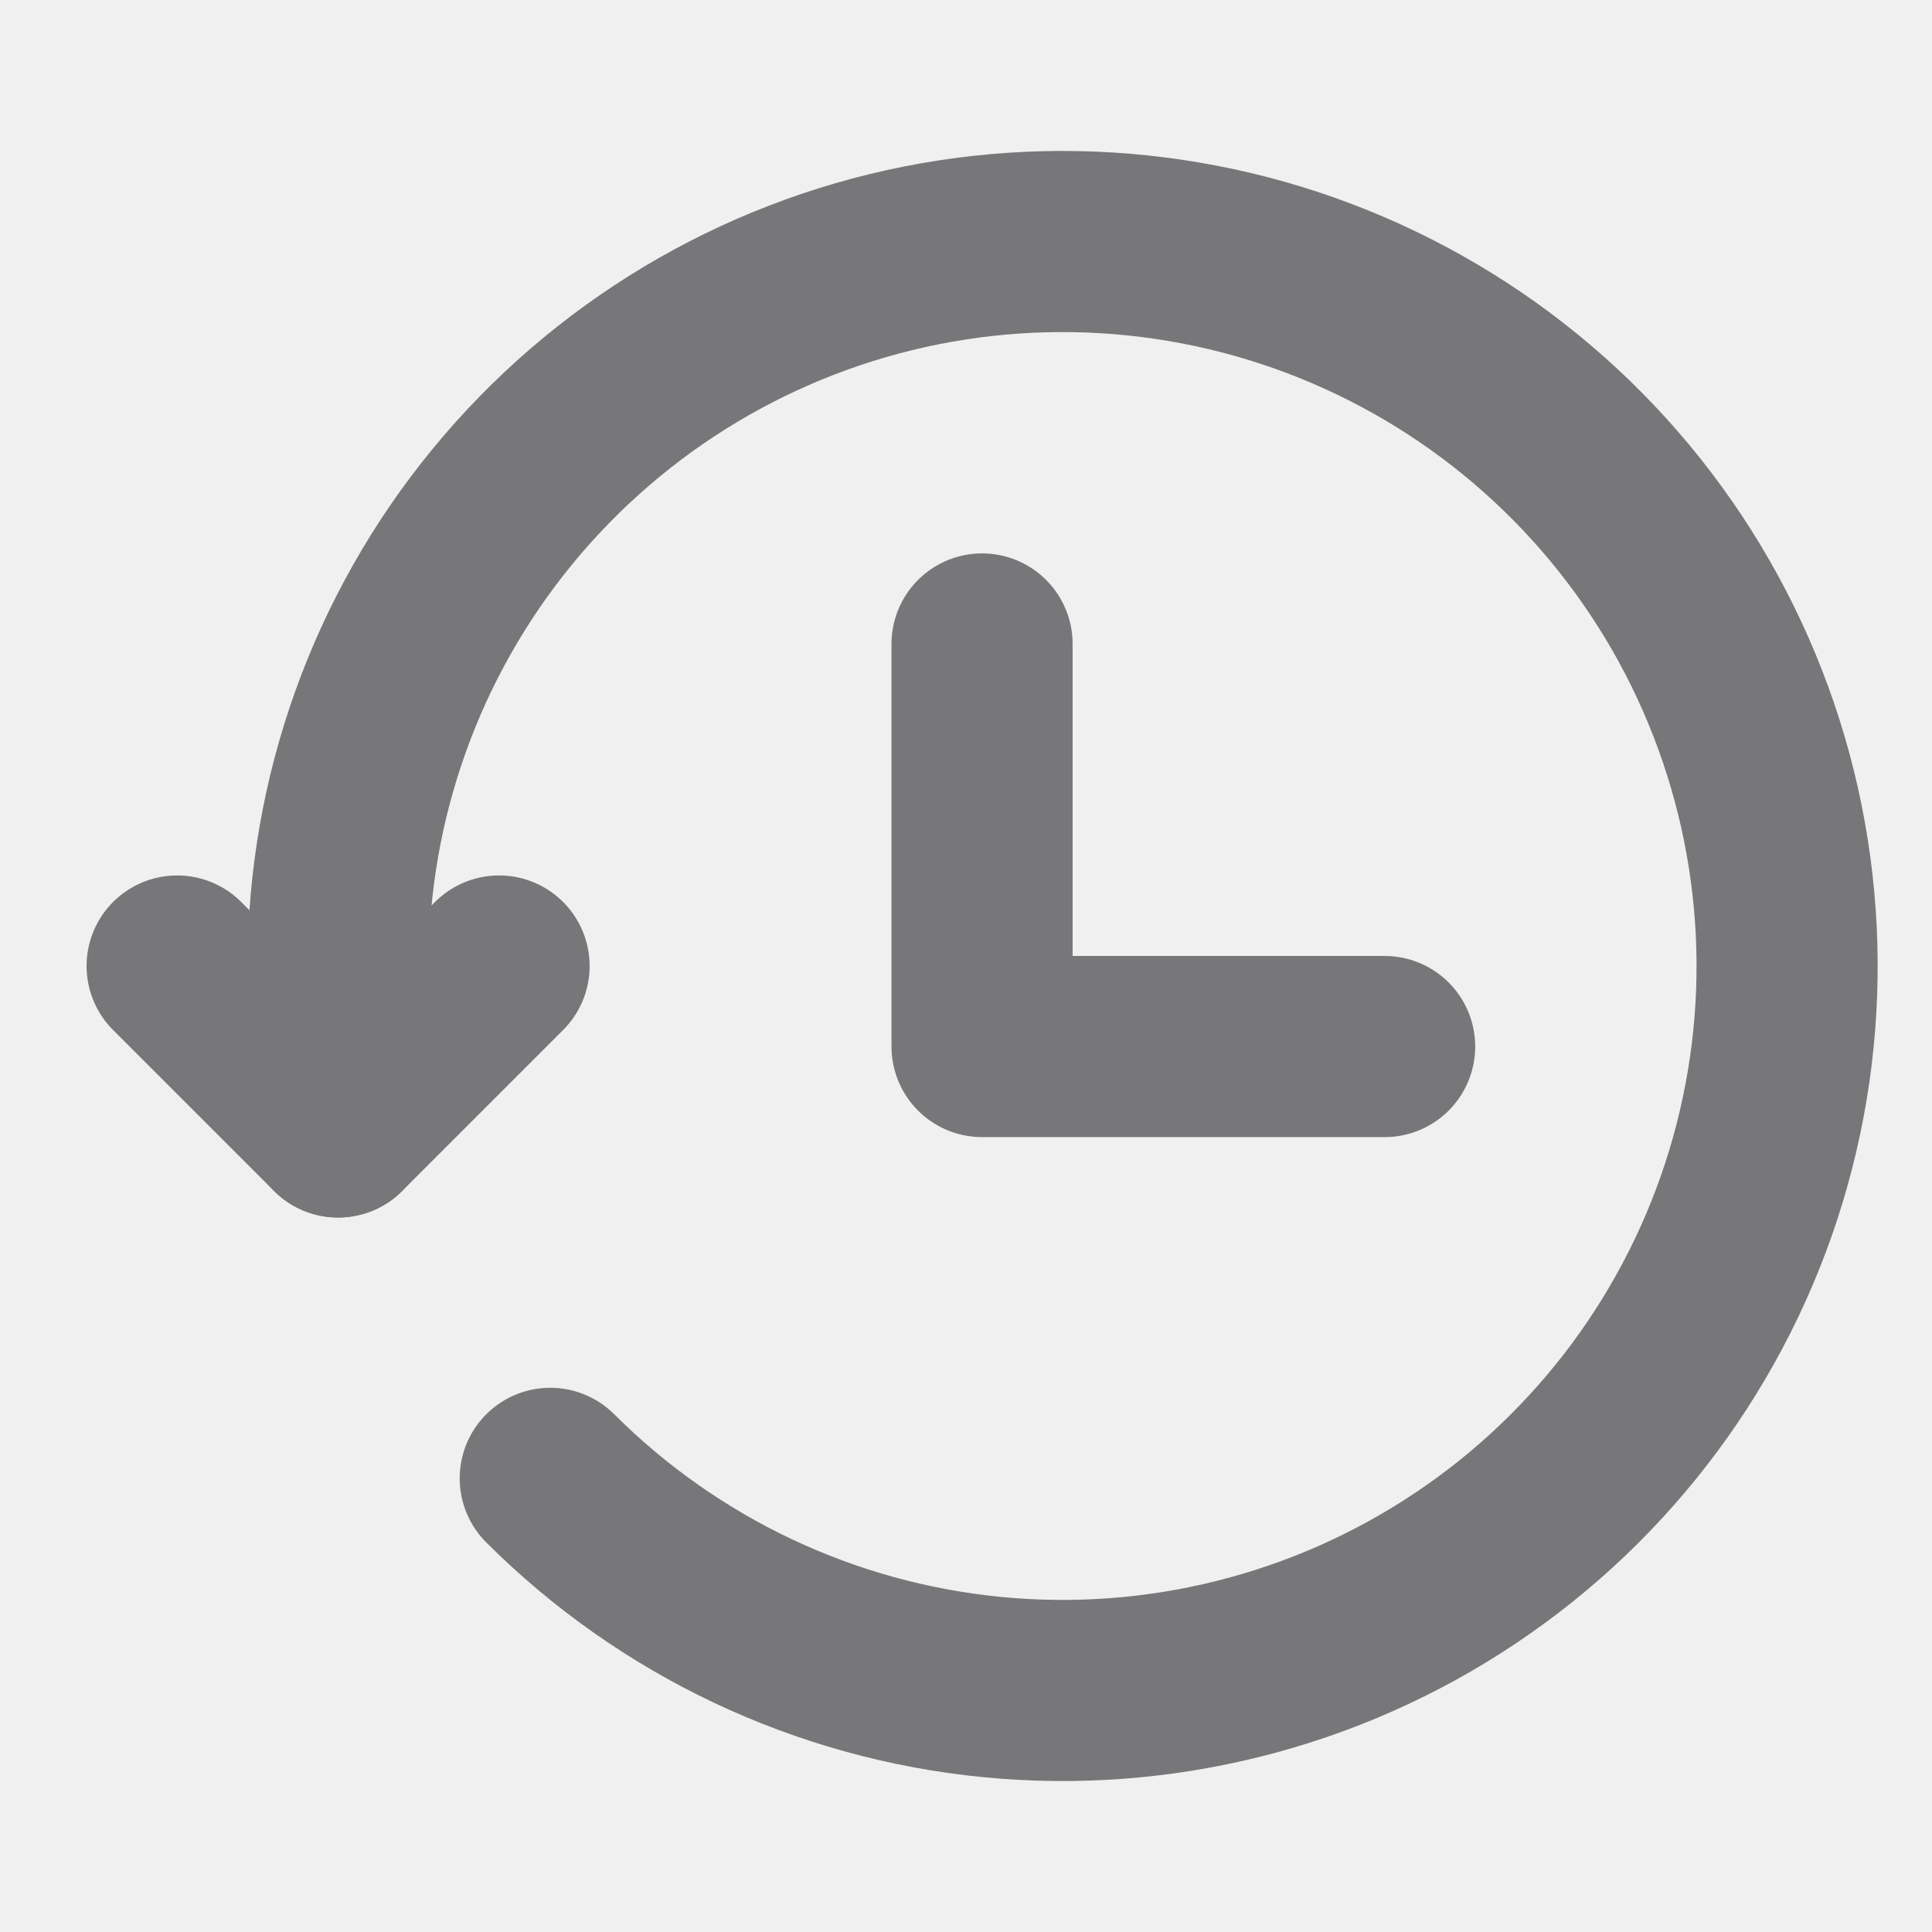
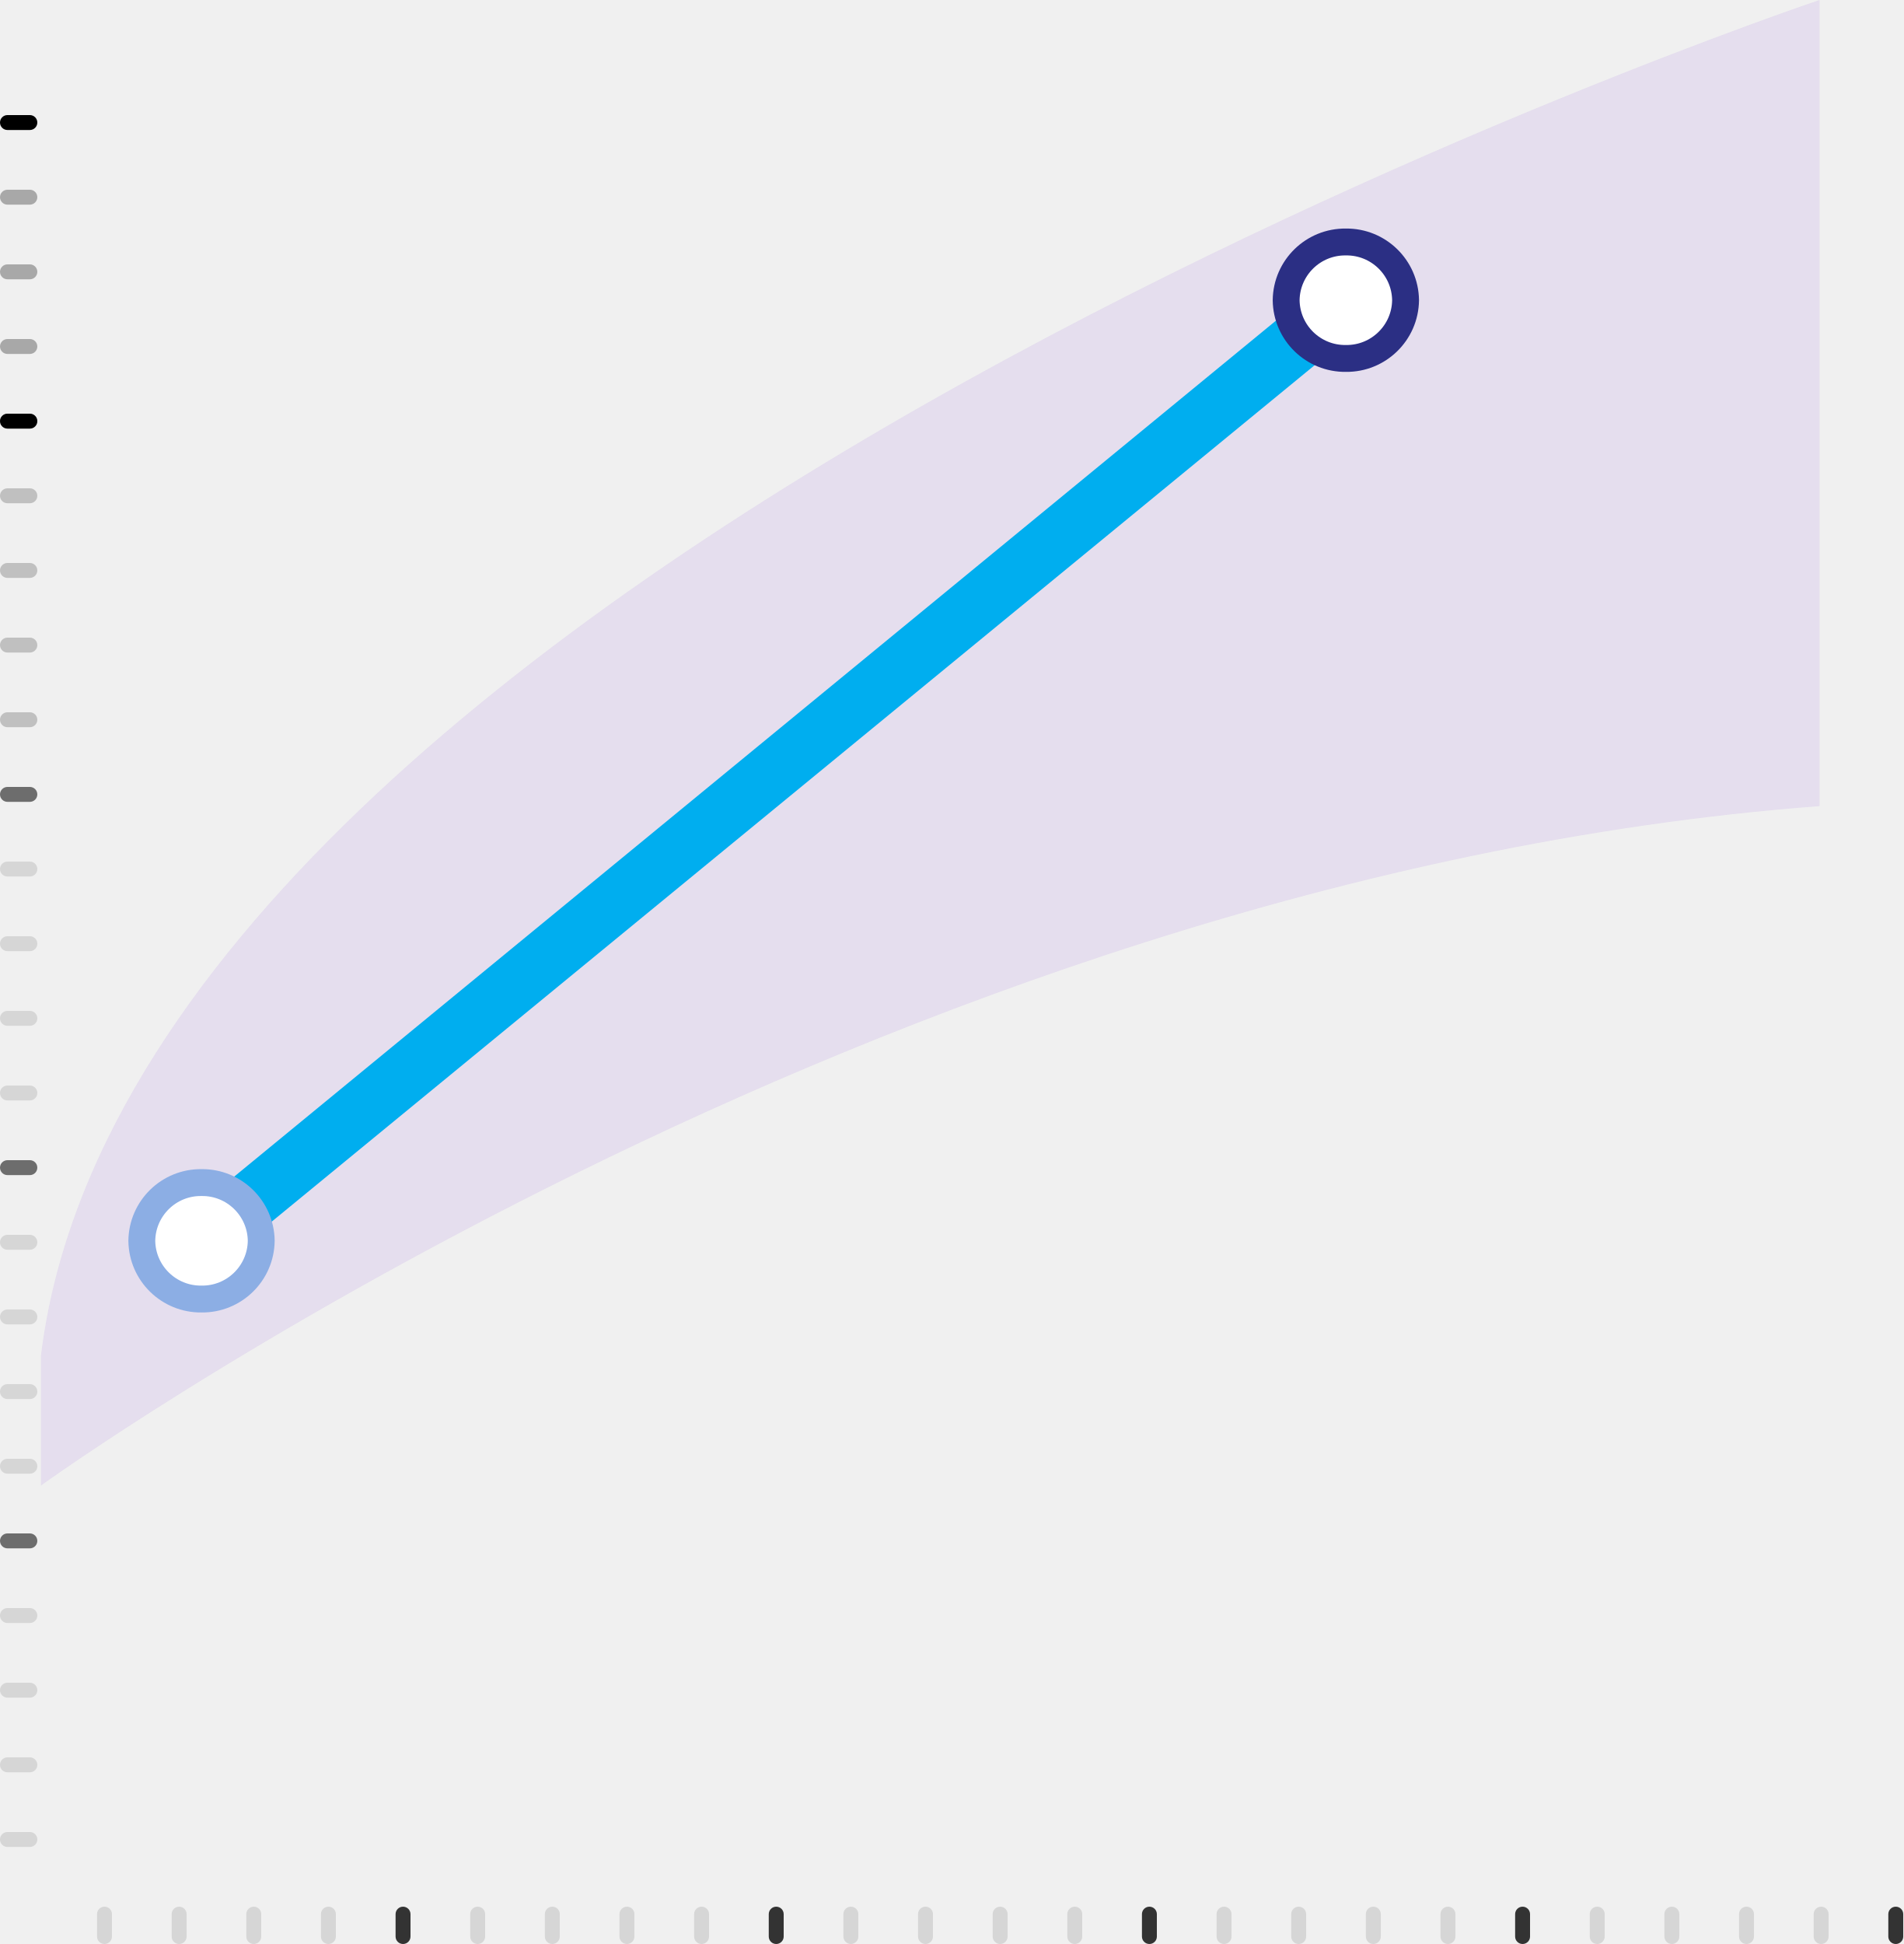
- <svg xmlns="http://www.w3.org/2000/svg" width="16" height="16" viewBox="0 0 16 16" fill="none">
-   <mask id="mask0_392_468" style="mask-type:luminance" maskUnits="userSpaceOnUse" x="0" y="0" width="16" height="16">
-     <path d="M0.5 0.5H15.5V15.5H0.5V0.5Z" fill="white" stroke="white" />
-   </mask>
-   <g mask="url(#mask0_392_468)">
-     <path d="M4.557 12.243C5.539 13.224 6.83 13.835 8.212 13.971C9.593 14.107 10.979 13.76 12.133 12.989C13.288 12.218 14.139 11.07 14.542 9.742C14.945 8.413 14.874 6.986 14.343 5.704C13.812 4.422 12.853 3.363 11.629 2.709C10.404 2.054 8.991 1.845 7.63 2.115C6.268 2.386 5.043 3.121 4.162 4.194C3.281 5.267 2.8 6.612 2.8 8V9.333" stroke="#777779" stroke-width="1.5" stroke-linecap="round" stroke-linejoin="round" />
-     <path d="M1.467 8L2.8 9.333L4.133 8" stroke="#777779" stroke-width="1.5" stroke-linecap="round" stroke-linejoin="round" />
-     <path d="M8.133 5.333V8.667H11.467" stroke="#777779" stroke-width="1.5" stroke-linecap="round" stroke-linejoin="round" />
+ <svg xmlns="http://www.w3.org/2000/svg" width="255" height="260.415" viewBox="0 0 255 260.415">
+   <g transform="translate(4023 12553.455)">
+     <path d="M1,0A1,1,0,0,1,2,1V4A1,1,0,0,1,0,4V1A1,1,0,0,1,1,0Z" transform="translate(-4023 -12336.04) rotate(-90)" fill="#6d6d6d" opacity="0.2" />
+     <path d="M1,0A1,1,0,0,1,2,1V4A1,1,0,0,1,0,4V1A1,1,0,0,1,1,0Z" transform="translate(-4023 -12326.04) rotate(-90)" fill="#6d6d6d" opacity="0.2" />
+     <path d="M1,0A1,1,0,0,1,2,1V4A1,1,0,0,1,0,4V1A1,1,0,0,1,1,0Z" transform="translate(-4023 -12316.04) rotate(-90)" fill="#6d6d6d" opacity="0.2" />
+     <path d="M1,0A1,1,0,0,1,2,1V4A1,1,0,0,1,0,4V1A1,1,0,0,1,1,0Z" transform="translate(-4023 -12306.04) rotate(-90)" fill="#6d6d6d" opacity="0.2" />
+     <path d="M1,0A1,1,0,0,1,2,1V4A1,1,0,0,1,0,4V1A1,1,0,0,1,1,0Z" transform="translate(-4023 -12346.04) rotate(-90)" fill="#6d6d6d" />
+     <path d="M1,0A1,1,0,0,1,2,1V4A1,1,0,0,1,0,4V1A1,1,0,0,1,1,0Z" transform="translate(-4023 -12386.04) rotate(-90)" fill="#6d6d6d" opacity="0.2" />
+     <path d="M1,0A1,1,0,0,1,2,1V4A1,1,0,0,1,0,4V1A1,1,0,0,1,1,0Z" transform="translate(-4023 -12376.04) rotate(-90)" fill="#6d6d6d" opacity="0.2" />
+     <path d="M1,0A1,1,0,0,1,2,1V4A1,1,0,0,1,0,4V1A1,1,0,0,1,1,0Z" transform="translate(-4023 -12366.04) rotate(-90)" fill="#6d6d6d" opacity="0.2" />
+     <path d="M1,0A1,1,0,0,1,2,1V4A1,1,0,0,1,0,4V1A1,1,0,0,1,1,0Z" transform="translate(-4023 -12356.04) rotate(-90)" fill="#6d6d6d" opacity="0.2" />
+     <path d="M1,0A1,1,0,0,1,2,1V4A1,1,0,0,1,0,4V1A1,1,0,0,1,1,0Z" transform="translate(-4023 -12396.04) rotate(-90)" fill="#6d6d6d" />
+     <path d="M1,0A1,1,0,0,1,2,1V4A1,1,0,0,1,0,4V1A1,1,0,0,1,1,0Z" transform="translate(-4023 -12436.04) rotate(-90)" fill="#6d6d6d" opacity="0.2" />
+     <path d="M1,0A1,1,0,0,1,2,1V4A1,1,0,0,1,0,4V1A1,1,0,0,1,1,0Z" transform="translate(-4023 -12426.04) rotate(-90)" fill="#6d6d6d" opacity="0.2" />
+     <path d="M1,0A1,1,0,0,1,2,1V4A1,1,0,0,1,0,4V1A1,1,0,0,1,1,0Z" transform="translate(-4023 -12416.04) rotate(-90)" fill="#6d6d6d" opacity="0.2" />
+     <path d="M1,0A1,1,0,0,1,2,1V4A1,1,0,0,1,0,4V1A1,1,0,0,1,1,0Z" transform="translate(-4023 -12406.04) rotate(-90)" fill="#6d6d6d" opacity="0.2" />
+     <path d="M1,0A1,1,0,0,1,2,1V4A1,1,0,0,1,0,4V1A1,1,0,0,1,1,0Z" transform="translate(-4023 -12446.04) rotate(-90)" fill="#6d6d6d" />
+     <path d="M1,0A1,1,0,0,1,2,1V4A1,1,0,0,1,0,4V1A1,1,0,0,1,1,0Z" transform="translate(-4023 -12486.04) rotate(-90)" opacity="0.2" />
+     <path d="M1,0A1,1,0,0,1,2,1V4A1,1,0,0,1,0,4V1A1,1,0,0,1,1,0Z" transform="translate(-4023 -12476.04) rotate(-90)" opacity="0.2" />
+     <path d="M1,0A1,1,0,0,1,2,1V4A1,1,0,0,1,0,4V1A1,1,0,0,1,1,0Z" transform="translate(-4023 -12466.04) rotate(-90)" opacity="0.2" />
+     <path d="M1,0A1,1,0,0,1,2,1V4A1,1,0,0,1,0,4V1A1,1,0,0,1,1,0Z" transform="translate(-4023 -12456.04) rotate(-90)" opacity="0.2" />
+     <path d="M1,0A1,1,0,0,1,2,1V4A1,1,0,0,1,0,4V1A1,1,0,0,1,1,0Z" transform="translate(-4023 -12496.04) rotate(-90)" />
+     <path d="M1,0A1,1,0,0,1,2,1V4A1,1,0,0,1,0,4V1A1,1,0,0,1,1,0Z" transform="translate(-4023 -12526.04) rotate(-90)" opacity="0.3" />
+     <path d="M1,0A1,1,0,0,1,2,1V4A1,1,0,0,1,0,4V1A1,1,0,0,1,1,0Z" transform="translate(-4023 -12516.04) rotate(-90)" opacity="0.3" />
+     <path d="M1,0A1,1,0,0,1,2,1V4A1,1,0,0,1,0,4V1A1,1,0,0,1,1,0Z" transform="translate(-4023 -12506.04) rotate(-90)" opacity="0.3" />
+     <path d="M1,0A1,1,0,0,1,2,1V4A1,1,0,0,1,0,4V1A1,1,0,0,1,1,0Z" transform="translate(-4023 -12496.04) rotate(-90)" opacity="0.2" />
+     <path d="M1,0A1,1,0,0,1,2,1V4A1,1,0,0,1,0,4V1A1,1,0,0,1,1,0Z" transform="translate(-4023 -12536.04) rotate(-90)" />
+     <path d="M1,0A1,1,0,0,1,2,1V4A1,1,0,0,1,0,4V1A1,1,0,0,1,1,0Z" transform="translate(-3770 -12298.04)" fill="#333" />
+     <path d="M1,0A1,1,0,0,1,2,1V4A1,1,0,0,1,0,4V1A1,1,0,0,1,1,0Z" transform="translate(-3780 -12298.04)" fill="#6d6d6d" opacity="0.2" />
+     <path d="M1,0A1,1,0,0,1,2,1V4A1,1,0,0,1,0,4V1A1,1,0,0,1,1,0Z" transform="translate(-3790 -12298.04)" fill="#6d6d6d" opacity="0.2" />
+     <path d="M1,0A1,1,0,0,1,2,1V4A1,1,0,0,1,0,4V1A1,1,0,0,1,1,0Z" transform="translate(-3800 -12298.04)" fill="#6d6d6d" opacity="0.2" />
+     <path d="M1,0A1,1,0,0,1,2,1V4A1,1,0,0,1,0,4V1A1,1,0,0,1,1,0Z" transform="translate(-3810 -12298.04)" fill="#6d6d6d" opacity="0.2" />
+     <path d="M1,0A1,1,0,0,1,2,1V4A1,1,0,0,1,0,4V1A1,1,0,0,1,1,0Z" transform="translate(-3820 -12298.04)" fill="#333" />
+     <path d="M1,0A1,1,0,0,1,2,1V4A1,1,0,0,1,0,4V1A1,1,0,0,1,1,0Z" transform="translate(-3830 -12298.04)" fill="#6d6d6d" opacity="0.2" />
+     <path d="M1,0A1,1,0,0,1,2,1V4A1,1,0,0,1,0,4V1A1,1,0,0,1,1,0Z" transform="translate(-3840 -12298.04)" fill="#6d6d6d" opacity="0.2" />
+     <path d="M1,0A1,1,0,0,1,2,1V4A1,1,0,0,1,0,4V1A1,1,0,0,1,1,0Z" transform="translate(-3850 -12298.04)" fill="#6d6d6d" opacity="0.2" />
+     <path d="M1,0A1,1,0,0,1,2,1V4A1,1,0,0,1,0,4V1A1,1,0,0,1,1,0Z" transform="translate(-3860 -12298.04)" fill="#6d6d6d" opacity="0.2" />
+     <path d="M1,0A1,1,0,0,1,2,1V4A1,1,0,0,1,0,4V1A1,1,0,0,1,1,0Z" transform="translate(-3870 -12298.04)" fill="#333" />
+     <path d="M1,0A1,1,0,0,1,2,1V4A1,1,0,0,1,0,4V1A1,1,0,0,1,1,0Z" transform="translate(-3880 -12298.04)" fill="#6d6d6d" opacity="0.2" />
+     <path d="M1,0A1,1,0,0,1,2,1V4A1,1,0,0,1,0,4V1A1,1,0,0,1,1,0Z" transform="translate(-3890 -12298.04)" fill="#6d6d6d" opacity="0.2" />
+     <path d="M1,0A1,1,0,0,1,2,1V4A1,1,0,0,1,0,4V1A1,1,0,0,1,1,0Z" transform="translate(-3900 -12298.04)" fill="#6d6d6d" opacity="0.2" />
+     <path d="M1,0A1,1,0,0,1,2,1V4A1,1,0,0,1,0,4V1A1,1,0,0,1,1,0Z" transform="translate(-3910 -12298.04)" fill="#6d6d6d" opacity="0.2" />
+     <path d="M1,0A1,1,0,0,1,2,1V4A1,1,0,0,1,0,4V1A1,1,0,0,1,1,0Z" transform="translate(-3920 -12298.04)" fill="#333" />
+     <path d="M1,0A1,1,0,0,1,2,1V4A1,1,0,0,1,0,4V1A1,1,0,0,1,1,0Z" transform="translate(-3930 -12298.04)" fill="#6d6d6d" opacity="0.2" />
+     <path d="M1,0A1,1,0,0,1,2,1V4A1,1,0,0,1,0,4V1A1,1,0,0,1,1,0Z" transform="translate(-3940 -12298.04)" fill="#6d6d6d" opacity="0.2" />
+     <path d="M1,0A1,1,0,0,1,2,1V4A1,1,0,0,1,0,4V1A1,1,0,0,1,1,0Z" transform="translate(-3950 -12298.04)" fill="#6d6d6d" opacity="0.2" />
+     <path d="M1,0A1,1,0,0,1,2,1V4A1,1,0,0,1,0,4V1A1,1,0,0,1,1,0Z" transform="translate(-3960 -12298.04)" fill="#6d6d6d" opacity="0.2" />
+     <path d="M1,0A1,1,0,0,1,2,1V4A1,1,0,0,1,0,4V1A1,1,0,0,1,1,0Z" transform="translate(-3970 -12298.04)" fill="#333" />
+     <path d="M1,0A1,1,0,0,1,2,1V4A1,1,0,0,1,0,4V1A1,1,0,0,1,1,0Z" transform="translate(-3980 -12298.04)" fill="#6d6d6d" opacity="0.2" />
+     <path d="M1,0A1,1,0,0,1,2,1V4A1,1,0,0,1,0,4V1A1,1,0,0,1,1,0Z" transform="translate(-3990 -12298.04)" fill="#6d6d6d" opacity="0.2" />
+     <path d="M1,0A1,1,0,0,1,2,1V4A1,1,0,0,1,0,4V1A1,1,0,0,1,1,0Z" transform="translate(-4000 -12298.04)" fill="#6d6d6d" opacity="0.2" />
+     <path d="M1,0A1,1,0,0,1,2,1V4A1,1,0,0,1,0,4V1A1,1,0,0,1,1,0Z" transform="translate(-4010 -12298.04)" fill="#6d6d6d" opacity="0.2" />
+     <path d="M0,199s0,0,0-17.4C13.013,75.495,238.3,0,238.3,0V107.984C112.562,117.441,0,199,0,199Z" transform="translate(-4017.513 -12553.455)" fill="#d5c5ea" opacity="0.44" />
+     <path d="M21.187,162.458,168.061,41.8l5.027,6.1L27.651,167.306Z" transform="translate(-4017.72 -12554.263)" fill="#00aeef" />
+     <path d="M8,0a7.9,7.9,0,0,1,8,7.8,7.9,7.9,0,0,1-8,7.8A7.9,7.9,0,0,1,0,7.8,7.9,7.9,0,0,1,8,0Z" transform="translate(-4004 -12395.039)" fill="#fff" stroke="#8caee4" stroke-width="3.6" />
+     <path d="M8,0a7.9,7.9,0,0,1,8,7.8,7.9,7.9,0,0,1-8,7.8A7.9,7.9,0,0,1,0,7.8,7.9,7.9,0,0,1,8,0Z" transform="translate(-3850.679 -12521.039)" fill="#fff" stroke="#2b2f84" stroke-width="3.6" />
  </g>
</svg>
